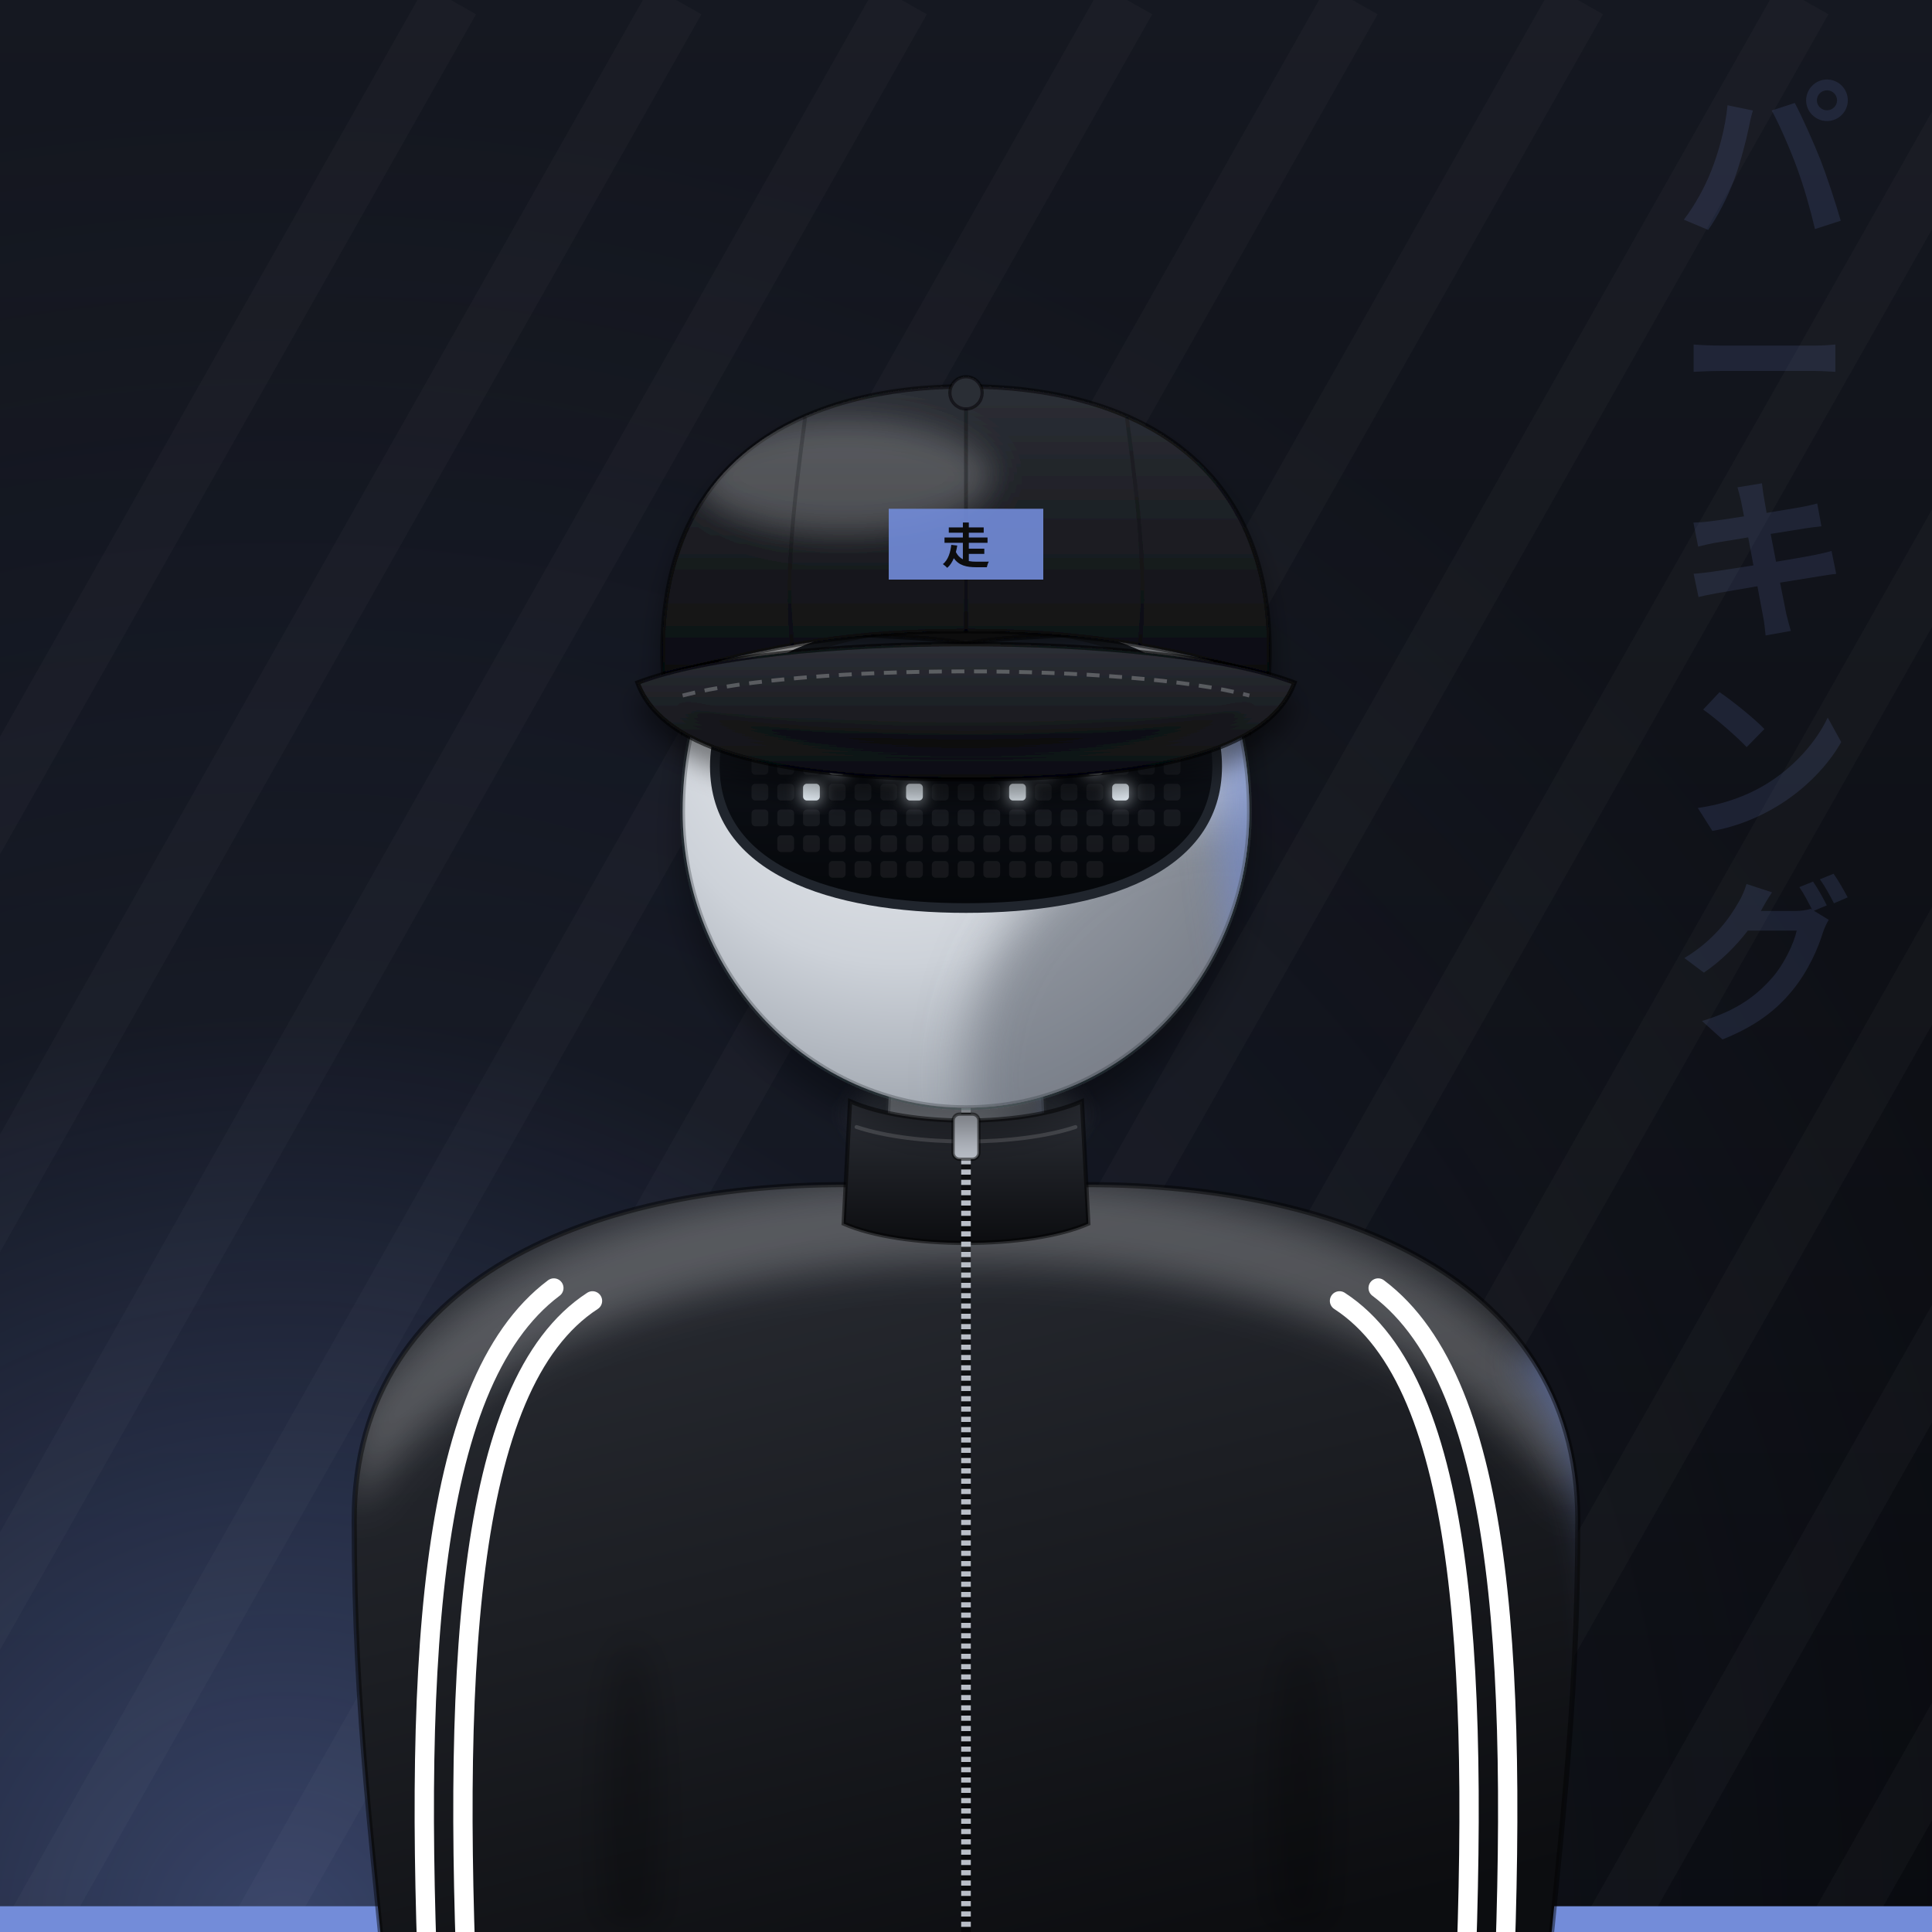
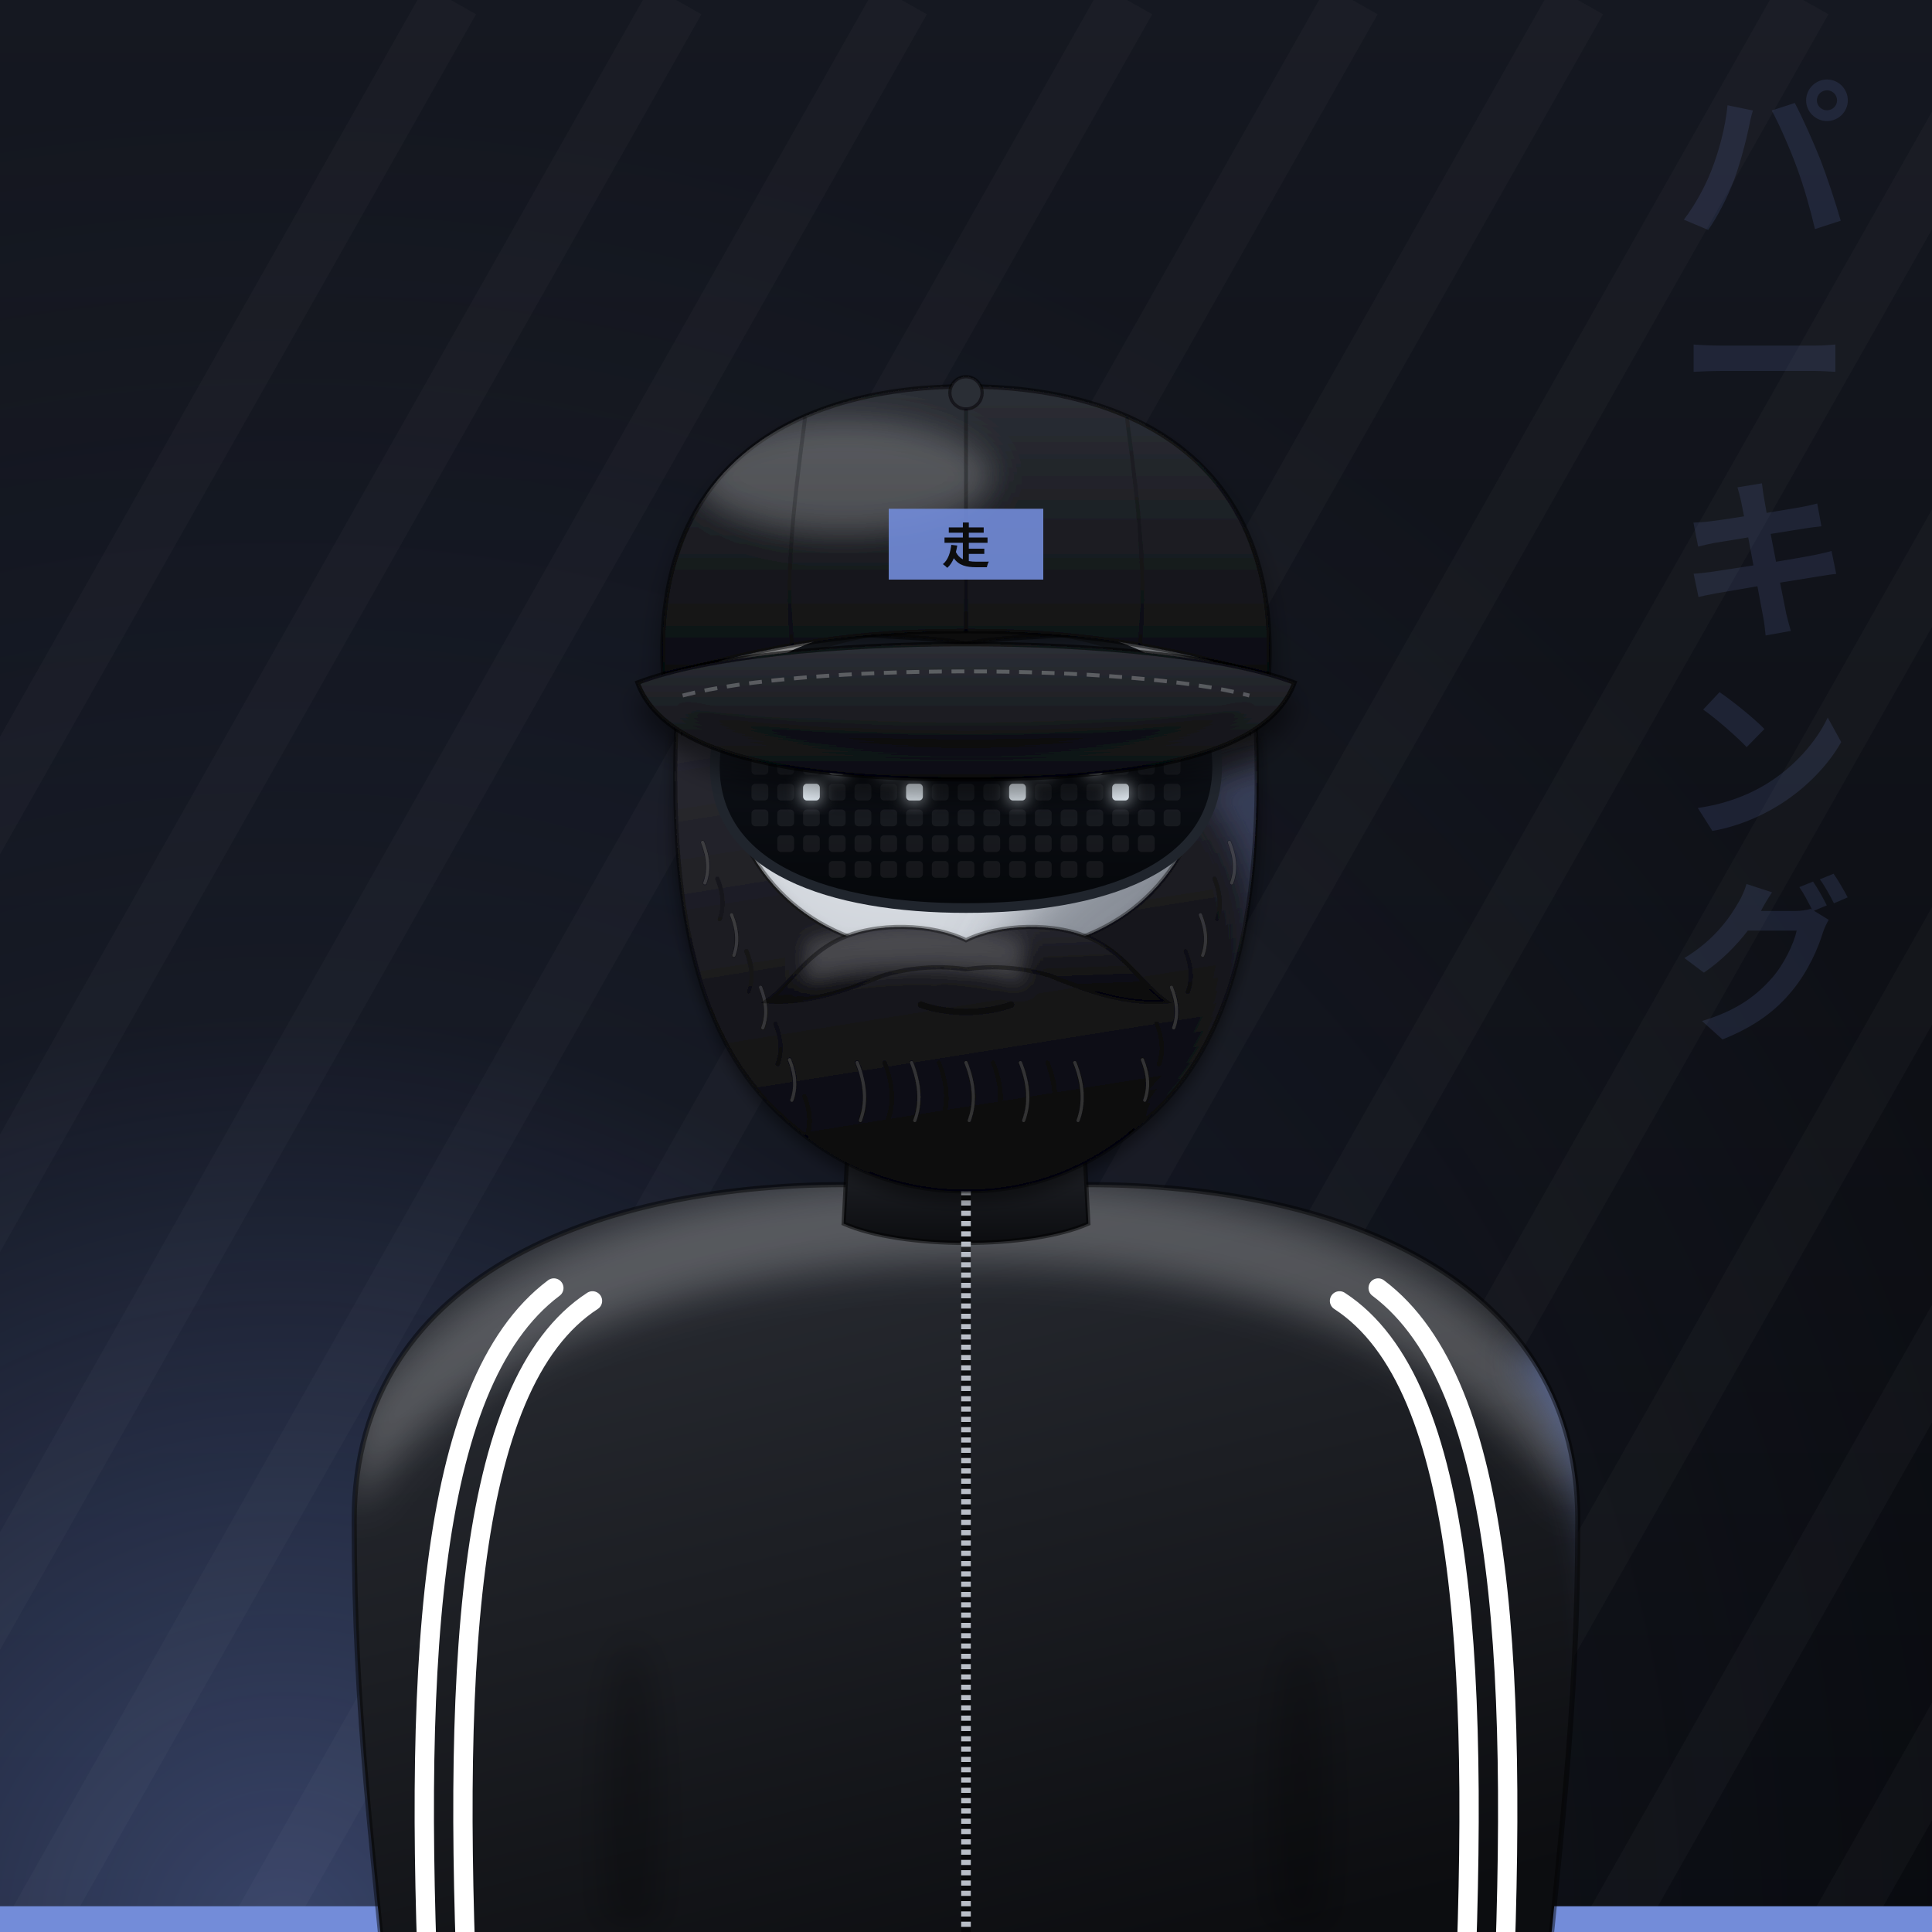
<svg xmlns="http://www.w3.org/2000/svg" viewBox="0 0 600 600" width="600" height="600">
  <defs>
    <linearGradient id="lg00001" x1="0" y1="0" x2="0" y2="1">
      <stop offset="0" stop-color="#151821" stop-opacity="1" />
      <stop offset="1" stop-color="#07080b" stop-opacity="1" />
    </linearGradient>
    <radialGradient id="rg00002" cx="0.15" cy="1" r="0.95">
      <stop offset="0" stop-color="#738cd9" stop-opacity="0.45" />
      <stop offset="0.5" stop-color="#738cd9" stop-opacity="0.08" />
      <stop offset="1" stop-color="#738cd9" stop-opacity="0" />
    </radialGradient>
    <linearGradient id="lg00003" x1="0" y1="0" x2="0.3" y2="1">
      <stop offset="0" stop-color="#2b2b33" stop-opacity="1" />
      <stop offset="1" stop-color="#0a0a0d" stop-opacity="1" />
    </linearGradient>
    <filter id="b5" x="-50%" y="-50%" width="200%" height="200%">
      <feGaussianBlur stdDeviation="3.0" />
    </filter>
    <filter id="b8" x="-50%" y="-50%" width="200%" height="200%">
      <feGaussianBlur stdDeviation="4.8" />
    </filter>
    <clipPath id="cp00006">
      <path d="M212,196 C206,130 248,110 300,110 C352,110 394,130 388,196 C380,178 372,166 360,160 C340,170 320,166 300,170 C280,166 260,170 240,160 C228,166 220,178 212,196 Z" />
    </clipPath>
    <filter id="ds00008" x="-30%" y="-30%" width="160%" height="160%">
      <feDropShadow dx="0" dy="4" stdDeviation="3.0" flood-opacity="0.4" />
    </filter>
    <clipPath id="cp00009">
      <path d="M278,296 L322,296 L326,384 L274,384 Z" />
    </clipPath>
    <radialGradient id="rg00010" cx="0.38" cy="0.3" r="0.85">
      <stop offset="0" stop-color="#f6f7f9" stop-opacity="1" />
      <stop offset="0.55" stop-color="#cdd2d9" stop-opacity="1" />
      <stop offset="1" stop-color="#8a919b" stop-opacity="1" />
    </radialGradient>
    <filter id="b6" x="-50%" y="-50%" width="200%" height="200%">
      <feGaussianBlur stdDeviation="3.6" />
    </filter>
    <filter id="b4" x="-50%" y="-50%" width="200%" height="200%">
      <feGaussianBlur stdDeviation="2.4" />
    </filter>
    <filter id="b2" x="-50%" y="-50%" width="200%" height="200%">
      <feGaussianBlur stdDeviation="1.2" />
    </filter>
    <clipPath id="cp00016">
      <path d="M118,480 C118,402 205,372 300,372 C395,372 482,402 482,480 C482,542 476,582 470,640 L130,640 C124,582 118,542 118,480 Z" />
    </clipPath>
    <radialGradient id="rg00017" cx="0.38" cy="0.3" r="0.85">
      <stop offset="0" stop-color="#f6f7f9" stop-opacity="1" />
      <stop offset="0.55" stop-color="#cdd2d9" stop-opacity="1" />
      <stop offset="1" stop-color="#8a919b" stop-opacity="1" />
    </radialGradient>
    <filter id="b26.0" x="-50%" y="-50%" width="200%" height="200%">
      <feGaussianBlur stdDeviation="15.6" />
    </filter>
    <filter id="b20.22222222222222" x="-50%" y="-50%" width="200%" height="200%">
      <feGaussianBlur stdDeviation="12.133" />
    </filter>
    <filter id="b18.2" x="-50%" y="-50%" width="200%" height="200%">
      <feGaussianBlur stdDeviation="10.92" />
    </filter>
    <clipPath id="cp00022">
      <path d="M110,472 C110,394 190,366 270,368 Q300,392 330,368 C410,366 490,394 490,472 C490,534 484,574 478,640 L122,640 C116,574 110,534 110,472 Z" />
    </clipPath>
    <linearGradient id="lg00023" x1="0" y1="0" x2="0.35" y2="1">
      <stop offset="0" stop-color="#2c2f36" stop-opacity="1" />
      <stop offset="1" stop-color="#0c0d10" stop-opacity="1" />
    </linearGradient>
    <filter id="b10" x="-50%" y="-50%" width="200%" height="200%">
      <feGaussianBlur stdDeviation="6.0" />
    </filter>
    <filter id="b9" x="-50%" y="-50%" width="200%" height="200%">
      <feGaussianBlur stdDeviation="5.4" />
    </filter>
    <linearGradient id="lg00028" x1="0" y1="0" x2="0" y2="1">
      <stop offset="0" stop-color="#2c2f36" stop-opacity="1" />
      <stop offset="1" stop-color="#0c0d10" stop-opacity="1" />
    </linearGradient>
    <clipPath id="cp00029">
      <path d="M300,122 C348.6,122 388,166.8 388,222 C388,272.8 348.6,314 300,314 C251.4,314 212,272.8 212,222 C212,166.8 251.4,122 300,122 Z" />
    </clipPath>
    <radialGradient id="rg00030" cx="0.38" cy="0.3" r="0.85">
      <stop offset="0" stop-color="#f6f7f9" stop-opacity="1" />
      <stop offset="0.55" stop-color="#cdd2d9" stop-opacity="1" />
      <stop offset="1" stop-color="#8a919b" stop-opacity="1" />
    </radialGradient>
    <filter id="b12.571428571428571" x="-50%" y="-50%" width="200%" height="200%">
      <feGaussianBlur stdDeviation="7.543" />
    </filter>
    <filter id="b9.777777777777779" x="-50%" y="-50%" width="200%" height="200%">
      <feGaussianBlur stdDeviation="5.867" />
    </filter>
    <filter id="b8.8" x="-50%" y="-50%" width="200%" height="200%">
      <feGaussianBlur stdDeviation="5.28" />
    </filter>
    <filter id="ds00036" x="-30%" y="-30%" width="160%" height="160%">
      <feDropShadow dx="0" dy="8" stdDeviation="5.0" flood-opacity="0.35" />
    </filter>
-     <linearGradient id="lg00037" x1="0" y1="0" x2="0" y2="1">
+     <linearGradient id="lg00037" x1="0" y1="0" x2="0.2" y2="1">
+       <stop offset="0" stop-color="#2b2b33" stop-opacity="1" />
+       <stop offset="1" stop-color="#0a0a0d" stop-opacity="1" />
+     </linearGradient>
+     <clipPath id="cp00040">
+       <path d="M210,196 L224,196 C224,236 246,258 274,264 C284,266 292,266 300,266 C308,266 316,266 326,264 C354,258 376,236 376,196 L390,196 C392,250 384,290 360,314 C342,332 322,340 300,340 C278,340 258,332 240,314 C216,290 208,250 210,196 Z" />
+     </clipPath>
+     <linearGradient id="lg00041" x1="0" y1="0" x2="0.2" y2="1">
+       <stop offset="0" stop-color="#2b2b33" stop-opacity="1" />
+       <stop offset="1" stop-color="#0a0a0d" stop-opacity="1" />
+     </linearGradient>
+     <clipPath id="cp00044">
+       <path d="M300,262 C290,257 272,256 260,262 C250,267 245,276 238,281 C252,282 264,277 274,273 C284,270 293,270 300,271 C307,270 316,270 326,273 C336,277 348,282 362,281 C355,276 350,267 340,262 C328,256 310,257 300,262 Z" />
+     </clipPath>
+     <filter id="ds00046" x="-30%" y="-30%" width="160%" height="160%">
+       <feDropShadow dx="0" dy="3" stdDeviation="2.0" flood-opacity="0.4" />
+     </filter>
+     <linearGradient id="lg00047" x1="0" y1="0" x2="0" y2="1">
      <stop offset="0" stop-color="#30394a" stop-opacity="1" />
      <stop offset="0.55" stop-color="#0b0e14" stop-opacity="1" />
      <stop offset="1" stop-color="#05070a" stop-opacity="1" />
    </linearGradient>
-     <filter id="fxglowled00038f" x="-20%" y="-20%" width="140%" height="140%">
+     <filter id="fxglowled00048f" x="-20%" y="-20%" width="140%" height="140%">
      <feGaussianBlur stdDeviation="2.5" result="b" />
      <feMerge>
        <feMergeNode in="b" />
        <feMergeNode in="SourceGraphic" />
      </feMerge>
    </filter>
-     <clipPath id="cp00039">
+     <clipPath id="cp00049">
      <path d="M222,208 C222,176 258,164 300,164 C342,164 378,176 378,208 C378,240 342,252 300,252 C258,252 222,240 222,208 Z" />
    </clipPath>
-     <linearGradient id="lg00040" x1="0" y1="0" x2="0" y2="1">
+     <linearGradient id="lg00050" x1="0" y1="0" x2="0" y2="1">
      <stop offset="0" stop-color="#2c2f36" stop-opacity="1" />
      <stop offset="1" stop-color="#0c0d10" stop-opacity="1" />
    </linearGradient>
-     <clipPath id="cp00041">
+     <clipPath id="cp00051">
      <path d="M206,180 C202,112 250,90 300,90 C350,90 398,112 394,180 C360,170 334,166 300,166 C266,166 240,170 206,180 Z" />
    </clipPath>
-     <linearGradient id="lg00043" x1="0" y1="0" x2="0" y2="1">
+     <linearGradient id="lg00053" x1="0" y1="0" x2="0" y2="1">
      <stop offset="0" stop-color="#2c2f36" stop-opacity="1" />
      <stop offset="1" stop-color="#0c0d10" stop-opacity="1" />
    </linearGradient>
    <filter id="b3" x="-50%" y="-50%" width="200%" height="200%">
      <feGaussianBlur stdDeviation="1.8" />
    </filter>
-     <filter id="ds00046" x="-30%" y="-30%" width="160%" height="160%">
+     <filter id="ds00056" x="-30%" y="-30%" width="160%" height="160%">
      <feDropShadow dx="0" dy="6" stdDeviation="4.0" flood-opacity="0.45" />
    </filter>
  </defs>
  <g id="Hintergrund">
    <rect width="600" height="600" fill="url(#lg00001)" />
    <rect width="600" height="600" fill="url(#rg00002)" />
    <path d="M-200,600 L140,0" stroke="#ffffff" stroke-opacity=".025" stroke-width="18" />
    <path d="M-130,600 L210,0" stroke="#ffffff" stroke-opacity=".025" stroke-width="18" />
    <path d="M-60,600 L280,0" stroke="#ffffff" stroke-opacity=".025" stroke-width="18" />
    <path d="M10,600 L350,0" stroke="#ffffff" stroke-opacity=".025" stroke-width="18" />
    <path d="M80,600 L420,0" stroke="#ffffff" stroke-opacity=".025" stroke-width="18" />
    <path d="M150,600 L490,0" stroke="#ffffff" stroke-opacity=".025" stroke-width="18" />
    <path d="M220,600 L560,0" stroke="#ffffff" stroke-opacity=".025" stroke-width="18" />
    <path d="M290,600 L630,0" stroke="#ffffff" stroke-opacity=".025" stroke-width="18" />
    <path d="M360,600 L700,0" stroke="#ffffff" stroke-opacity=".025" stroke-width="18" />
    <path d="M430,600 L770,0" stroke="#ffffff" stroke-opacity=".025" stroke-width="18" />
    <path d="M500,600 L840,0" stroke="#ffffff" stroke-opacity=".025" stroke-width="18" />
    <path d="M570,600 L910,0" stroke="#ffffff" stroke-opacity=".025" stroke-width="18" />
    <path d="M640,600 L980,0" stroke="#ffffff" stroke-opacity=".025" stroke-width="18" />
    <path d="M710,600 L1050,0" stroke="#ffffff" stroke-opacity=".025" stroke-width="18" />
    <text x="548" y="70" text-anchor="middle" font-size="54" font-weight="700" font-family="Yu Gothic, Meiryo, Noto Sans JP, sans-serif" fill="#738cd9" fill-opacity=".14">パ</text>
    <text x="548" y="132" text-anchor="middle" font-size="54" font-weight="700" font-family="Yu Gothic, Meiryo, Noto Sans JP, sans-serif" fill="#738cd9" fill-opacity=".14">ー</text>
    <text x="548" y="194" text-anchor="middle" font-size="54" font-weight="700" font-family="Yu Gothic, Meiryo, Noto Sans JP, sans-serif" fill="#738cd9" fill-opacity=".14">キ</text>
    <text x="548" y="256" text-anchor="middle" font-size="54" font-weight="700" font-family="Yu Gothic, Meiryo, Noto Sans JP, sans-serif" fill="#738cd9" fill-opacity=".14">ン</text>
    <text x="548" y="318" text-anchor="middle" font-size="54" font-weight="700" font-family="Yu Gothic, Meiryo, Noto Sans JP, sans-serif" fill="#738cd9" fill-opacity=".14">グ</text>
    <rect y="592" width="600" height="8" fill="#738cd9" />
  </g>
  <g id="Koerper">
    <path d="M278,296 L322,296 L326,384 L274,384 Z" fill="url(#rg00010)" />
    <g clip-path="url(#cp00009)">
      <path id="fxblur00011" d="M323.4,342.6 C336.3,342.6 346.8,359.2 346.8,379.6 C346.8,400 336.3,416.6 323.4,416.6 C310.5,416.6 300,400 300,379.6 C300,359.2 310.5,342.6 323.4,342.6 Z" fill="#5b626d" opacity="0.55" filter="url(#b6)" />
      <path id="fxblur00012" d="M291.7,307.4 C297.4,307.4 302.1,312.6 302.1,318.9 C302.1,325.2 297.4,330.3 291.7,330.3 C285.9,330.3 281.3,325.2 281.3,318.9 C281.3,312.6 285.9,307.4 291.7,307.4 Z" fill="#ffffff" opacity="0.9" filter="url(#b4)" />
      <path id="fxblur00013" d="M289.6,310.1 C291.3,310.1 292.7,311.7 292.7,313.6 C292.7,315.5 291.3,317.1 289.6,317.1 C287.9,317.1 286.5,315.5 286.5,313.6 C286.5,311.7 287.9,310.1 289.6,310.1 Z" fill="#ffffff" opacity="1" filter="url(#b2)" />
      <path id="fxblur00014" d="M330.2,291.6 C334.2,291.6 337.4,311.3 337.4,335.6 C337.4,359.9 334.2,379.6 330.2,379.6 C326.1,379.6 322.9,359.9 322.9,335.6 C322.9,311.3 326.1,291.6 330.2,291.6 Z" fill="#738cd9" opacity="0.55" filter="url(#b4)" />
    </g>
    <path d="M278,296 L322,296 L326,384 L274,384 Z" fill="none" stroke="#3a3f47" stroke-opacity=".35" stroke-width="1.5" />
    <path id="fxblur00015" d="M300,332 C319.9,332 336,338.3 336,346 C336,353.7 319.9,360 300,360 C280.1,360 264,353.7 264,346 C264,338.3 280.1,332 300,332 Z" fill="#3a3f47" opacity="0.6" filter="url(#b6)" />
    <path d="M118,480 C118,402 205,372 300,372 C395,372 482,402 482,480 C482,542 476,582 470,640 L130,640 C124,582 118,542 118,480 Z" fill="url(#rg00017)" />
    <g clip-path="url(#cp00016)">
      <path id="fxblur00018" d="M463.8,514 C554.3,514 627.6,564.4 627.6,626.6 C627.6,688.8 554.3,739.2 463.8,739.2 C373.3,739.2 300,688.8 300,626.6 C300,564.4 373.3,514 463.8,514 Z" fill="#5b626d" opacity="0.55" filter="url(#b26.0)" />
      <path id="fxblur00019" d="M241.8,406.8 C282,406.8 314.6,422.4 314.6,441.7 C314.6,460.9 282,476.5 241.8,476.5 C201.6,476.5 169,460.9 169,441.7 C169,422.4 201.6,406.8 241.8,406.8 Z" fill="#ffffff" opacity="0.9" filter="url(#b20.22222222222222)" />
      <path id="fxblur00020" d="M227.2,414.9 C239.3,414.9 249,419.7 249,425.6 C249,431.5 239.3,436.3 227.2,436.3 C215.1,436.3 205.4,431.5 205.4,425.6 C205.4,419.7 215.1,414.9 227.2,414.9 Z" fill="#ffffff" opacity="1" filter="url(#b2)" />
      <path id="fxblur00021" d="M511.1,358.6 C539.3,358.6 562.1,418.6 562.1,492.6 C562.1,566.6 539.3,626.6 511.1,626.6 C483,626.6 460.2,566.6 460.2,492.6 C460.2,418.6 483,358.6 511.1,358.6 Z" fill="#738cd9" opacity="0.55" filter="url(#b18.2)" />
    </g>
    <path d="M118,480 C118,402 205,372 300,372 C395,372 482,402 482,480 C482,542 476,582 470,640 L130,640 C124,582 118,542 118,480 Z" fill="none" stroke="#3a3f47" stroke-opacity=".35" stroke-width="1.5" />
  </g>
  <g id="Oberteil">
    <path d="M110,472 C110,394 190,366 270,368 Q300,392 330,368 C410,366 490,394 490,472 C490,534 484,574 478,640 L122,640 C116,574 110,534 110,472 Z" fill="url(#lg00023)" />
    <g clip-path="url(#cp00022)">
      <path id="fxblur00024" d="M110,470 C150,410 230,392 300,392 C370,392 450,410 490,470 L490,440 C450,380 370,366 300,366 C230,366 150,380 110,440 Z" fill="#ffffff" opacity="0.225" filter="url(#b10)" />
      <path id="fxblur00025" d="M196,510 C201,510 205,536.9 205,570 C205,603.1 201,630 196,630 C191,630 187,603.1 187,570 C187,536.9 191,510 196,510 Z" fill="#000000" opacity="0.22" filter="url(#b9)" />
      <path id="fxblur00026" d="M404,510 C409,510 413,536.9 413,570 C413,603.1 409,630 404,630 C399,630 395,603.1 395,570 C395,536.9 399,510 404,510 Z" fill="#000000" opacity="0.22" filter="url(#b9)" />
      <path id="fxblur00027" d="M470,420 C510,470 505,560 490,640 L520,640 L520,420 Z" fill="#738cd9" opacity="0.6" filter="url(#b10)" />
    </g>
    <path d="M110,472 C110,394 190,366 270,368 Q300,392 330,368 C410,366 490,394 490,472 C490,534 484,574 478,640 L122,640 C116,574 110,534 110,472 Z" fill="none" stroke="#000" stroke-opacity=".45" stroke-width="1.6" />
    <path d="M262,380 L264,342 C282,350 318,350 336,342 L338,380 C320,388 280,388 262,380 Z" fill="url(#lg00028)" stroke="#000" stroke-opacity=".5" stroke-width="1.3" />
    <path d="M266,350 C284,356 316,356 334,350" fill="none" stroke="#ffffff" stroke-opacity="0.15" stroke-width="1.2" stroke-linecap="round" stroke-linejoin="round" />
    <path d="M184,404 C144,430 140,520 146,640" stroke="#ffffff" stroke-width="6" fill="none" stroke-linecap="round" />
    <path d="M172,400 C132,430 128,520 134,640" stroke="#ffffff" stroke-width="6" fill="none" stroke-linecap="round" />
    <path d="M416,404 C456,430 460,520 454,640" stroke="#ffffff" stroke-width="6" fill="none" stroke-linecap="round" />
    <path d="M428,400 C468,430 472,520 466,640" stroke="#ffffff" stroke-width="6" fill="none" stroke-linecap="round" />
    <path d="M300,344 L300,640" fill="none" stroke="#000" stroke-opacity="0.55" stroke-width="3" stroke-linecap="round" stroke-linejoin="round" />
    <path d="M300,344 L300,640" stroke="#b9bec7" stroke-width="3" stroke-dasharray="1.6 1.6" fill="none" />
    <rect x="296" y="346" width="8" height="14" rx="2" fill="#b9bec7" stroke="#000" stroke-opacity=".5" />
  </g>
  <g id="Kopf" transform="translate(0,30)">
    <g id="fxds00035" filter="url(#ds00036)">
      <path d="M300,122 C348.6,122 388,166.8 388,222 C388,272.8 348.6,314 300,314 C251.4,314 212,272.8 212,222 C212,166.8 251.4,122 300,122 Z" fill="url(#rg00030)" />
      <g clip-path="url(#cp00029)">
        <path id="fxblur00031" d="M379.2,223.8 C422.9,223.8 458.4,259.9 458.4,304.4 C458.4,348.9 422.9,385 379.2,385 C335.5,385 300,348.9 300,304.4 C300,259.9 335.5,223.8 379.2,223.8 Z" fill="#5b626d" opacity="0.55" filter="url(#b12.571428571428571)" />
        <path id="fxblur00032" d="M271.8,147 C291.3,147 307,158.1 307,171.9 C307,185.7 291.3,196.9 271.8,196.9 C252.4,196.9 236.6,185.7 236.6,171.9 C236.6,158.1 252.4,147 271.8,147 Z" fill="#ffffff" opacity="0.9" filter="url(#b9.777777777777779)" />
        <path id="fxblur00033" d="M264.8,152.7 C270.6,152.7 275.4,156.2 275.4,160.4 C275.4,164.6 270.6,168.1 264.8,168.1 C259,168.1 254.2,164.6 254.2,160.4 C254.2,156.2 259,152.7 264.8,152.7 Z" fill="#ffffff" opacity="1" filter="url(#b2)" />
        <path id="fxblur00034" d="M402.1,112.4 C415.7,112.4 426.7,155.4 426.7,208.4 C426.7,261.4 415.7,304.4 402.1,304.4 C388.5,304.4 377.4,261.4 377.4,208.4 C377.4,155.4 388.5,112.4 402.1,112.4 Z" fill="#738cd9" opacity="0.55" filter="url(#b8.8)" />
      </g>
      <path d="M300,122 C348.6,122 388,166.8 388,222 C388,272.8 348.6,314 300,314 C251.4,314 212,272.8 212,222 C212,166.8 251.4,122 300,122 Z" fill="none" stroke="#3a3f47" stroke-opacity=".35" stroke-width="1.5" />
    </g>
  </g>
+   <g id="Bart" transform="translate(0,30)">
+     <g id="fxds00045" filter="url(#ds00046)">
+       <path d="M210,196 L224,196 C224,236 246,258 274,264 C284,266 292,266 300,266 C308,266 316,266 326,264 C354,258 376,236 376,196 L390,196 C392,250 384,290 360,314 C342,332 322,340 300,340 C278,340 258,332 240,314 C216,290 208,250 210,196 Z" fill="url(#lg00037)" />
+       <g clip-path="url(#cp00040)">
+         <path id="fxblur00038" d="M250,262 C270,256 300,256 318,262 L318,276 C300,270 270,270 250,276 Z" fill="#ffffff" opacity="0.18" filter="url(#b5)" />
+         <path id="fxblur00039" d="M372,214 C398,246 394,290 360,320 L420,330 L420,200 Z" fill="#738cd9" opacity="0.28" filter="url(#b8)" />
+         <path d="M218.2,231.6 q2.8,7 0.7,12.6" fill="none" stroke="#000" stroke-opacity="0.28" stroke-width="1.3" stroke-linecap="round" stroke-linejoin="round" />
+         <path d="M222.8,242.9 q2.8,7 0.7,12.6" fill="none" stroke="#000" stroke-opacity="0.28" stroke-width="1.3" stroke-linecap="round" stroke-linejoin="round" />
+         <path d="M227.2,254.1 q2.8,7 0.7,12.6" fill="none" stroke="#000" stroke-opacity="0.28" stroke-width="1.3" stroke-linecap="round" stroke-linejoin="round" />
+         <path d="M231.8,265.4 q2.8,7 0.7,12.6" fill="none" stroke="#000" stroke-opacity="0.28" stroke-width="1.3" stroke-linecap="round" stroke-linejoin="round" />
+         <path d="M236.2,276.6 q2.8,7 0.7,12.6" fill="none" stroke="#000" stroke-opacity="0.28" stroke-width="1.3" stroke-linecap="round" stroke-linejoin="round" />
+         <path d="M240.8,287.9 q2.8,7 0.7,12.6" fill="none" stroke="#000" stroke-opacity="0.28" stroke-width="1.3" stroke-linecap="round" stroke-linejoin="round" />
+         <path d="M245.2,299.1 q2.8,7 0.7,12.6" fill="none" stroke="#000" stroke-opacity="0.28" stroke-width="1.3" stroke-linecap="round" stroke-linejoin="round" />
+         <path d="M249.8,310.4 q2.8,7 0.7,12.6" fill="none" stroke="#000" stroke-opacity="0.28" stroke-width="1.3" stroke-linecap="round" stroke-linejoin="round" />
+         <path d="M381.8,231.6 q2.8,7 0.7,12.6" fill="none" stroke="#000" stroke-opacity="0.28" stroke-width="1.3" stroke-linecap="round" stroke-linejoin="round" />
+         <path d="M377.2,242.9 q2.8,7 0.7,12.6" fill="none" stroke="#000" stroke-opacity="0.28" stroke-width="1.3" stroke-linecap="round" stroke-linejoin="round" />
+         <path d="M372.8,254.1 q2.8,7 0.7,12.6" fill="none" stroke="#000" stroke-opacity="0.28" stroke-width="1.3" stroke-linecap="round" stroke-linejoin="round" />
+         <path d="M368.2,265.4 q2.8,7 0.7,12.6" fill="none" stroke="#000" stroke-opacity="0.28" stroke-width="1.3" stroke-linecap="round" stroke-linejoin="round" />
+         <path d="M363.8,276.6 q2.8,7 0.7,12.6" fill="none" stroke="#000" stroke-opacity="0.28" stroke-width="1.3" stroke-linecap="round" stroke-linejoin="round" />
+         <path d="M359.2,287.9 q2.8,7 0.7,12.6" fill="none" stroke="#000" stroke-opacity="0.28" stroke-width="1.3" stroke-linecap="round" stroke-linejoin="round" />
+         <path d="M354.8,299.1 q2.8,7 0.7,12.6" fill="none" stroke="#000" stroke-opacity="0.28" stroke-width="1.3" stroke-linecap="round" stroke-linejoin="round" />
+         <path d="M350.2,310.4 q2.8,7 0.7,12.6" fill="none" stroke="#000" stroke-opacity="0.28" stroke-width="1.3" stroke-linecap="round" stroke-linejoin="round" />
+         <path d="M266.2,300 q4,10 1,18" fill="none" stroke="#000" stroke-opacity="0.28" stroke-width="1.3" stroke-linecap="round" stroke-linejoin="round" />
+         <path d="M274.7,300 q4,10 1,18" fill="none" stroke="#000" stroke-opacity="0.28" stroke-width="1.3" stroke-linecap="round" stroke-linejoin="round" />
+         <path d="M283.1,300 q4,10 1,18" fill="none" stroke="#000" stroke-opacity="0.28" stroke-width="1.3" stroke-linecap="round" stroke-linejoin="round" />
+         <path d="M291.6,300 q4,10 1,18" fill="none" stroke="#000" stroke-opacity="0.28" stroke-width="1.3" stroke-linecap="round" stroke-linejoin="round" />
+         <path d="M300,300 q4,10 1,18" fill="none" stroke="#000" stroke-opacity="0.28" stroke-width="1.3" stroke-linecap="round" stroke-linejoin="round" />
+         <path d="M308.4,300 q4,10 1,18" fill="none" stroke="#000" stroke-opacity="0.28" stroke-width="1.3" stroke-linecap="round" stroke-linejoin="round" />
+         <path d="M316.9,300 q4,10 1,18" fill="none" stroke="#000" stroke-opacity="0.28" stroke-width="1.3" stroke-linecap="round" stroke-linejoin="round" />
+         <path d="M325.3,300 q4,10 1,18" fill="none" stroke="#000" stroke-opacity="0.28" stroke-width="1.3" stroke-linecap="round" stroke-linejoin="round" />
+         <path d="M333.8,300 q4,10 1,18" fill="none" stroke="#000" stroke-opacity="0.28" stroke-width="1.3" stroke-linecap="round" stroke-linejoin="round" />
+         <path d="M261.8,263 q1.6,4 0.4,7.2" fill="none" stroke="#000" stroke-opacity="0.28" stroke-width="1.3" stroke-linecap="round" stroke-linejoin="round" />
+         <path d="M269.4,263 q1.6,4 0.4,7.2" fill="none" stroke="#000" stroke-opacity="0.28" stroke-width="1.3" stroke-linecap="round" stroke-linejoin="round" />
+         <path d="M277,263 q1.6,4 0.4,7.2" fill="none" stroke="#000" stroke-opacity="0.28" stroke-width="1.3" stroke-linecap="round" stroke-linejoin="round" />
+         <path d="M284.6,263 q1.6,4 0.4,7.2" fill="none" stroke="#000" stroke-opacity="0.28" stroke-width="1.3" stroke-linecap="round" stroke-linejoin="round" />
+         <path d="M292.2,263 q1.6,4 0.4,7.2" fill="none" stroke="#000" stroke-opacity="0.28" stroke-width="1.3" stroke-linecap="round" stroke-linejoin="round" />
+         <path d="M307.8,263 q1.6,4 0.4,7.2" fill="none" stroke="#000" stroke-opacity="0.28" stroke-width="1.3" stroke-linecap="round" stroke-linejoin="round" />
+         <path d="M315.4,263 q1.6,4 0.4,7.2" fill="none" stroke="#000" stroke-opacity="0.28" stroke-width="1.3" stroke-linecap="round" stroke-linejoin="round" />
+         <path d="M323,263 q1.6,4 0.4,7.2" fill="none" stroke="#000" stroke-opacity="0.28" stroke-width="1.3" stroke-linecap="round" stroke-linejoin="round" />
+         <path d="M330.6,263 q1.6,4 0.4,7.2" fill="none" stroke="#000" stroke-opacity="0.28" stroke-width="1.3" stroke-linecap="round" stroke-linejoin="round" />
+         <path d="M338.2,263 q1.6,4 0.4,7.2" fill="none" stroke="#000" stroke-opacity="0.28" stroke-width="1.3" stroke-linecap="round" stroke-linejoin="round" />
+         <path d="M218.2,231.6 q2.8,7 0.7,12.6" fill="none" stroke="#ffffff" stroke-opacity="0.16" stroke-width="1" stroke-linecap="round" stroke-linejoin="round" />
+         <path d="M227.2,254.1 q2.8,7 0.7,12.6" fill="none" stroke="#ffffff" stroke-opacity="0.16" stroke-width="1" stroke-linecap="round" stroke-linejoin="round" />
+         <path d="M236.2,276.6 q2.8,7 0.7,12.6" fill="none" stroke="#ffffff" stroke-opacity="0.16" stroke-width="1" stroke-linecap="round" stroke-linejoin="round" />
+         <path d="M245.2,299.1 q2.8,7 0.7,12.6" fill="none" stroke="#ffffff" stroke-opacity="0.16" stroke-width="1" stroke-linecap="round" stroke-linejoin="round" />
+         <path d="M381.8,231.6 q2.8,7 0.7,12.6" fill="none" stroke="#ffffff" stroke-opacity="0.16" stroke-width="1" stroke-linecap="round" stroke-linejoin="round" />
+         <path d="M372.8,254.1 q2.8,7 0.7,12.6" fill="none" stroke="#ffffff" stroke-opacity="0.16" stroke-width="1" stroke-linecap="round" stroke-linejoin="round" />
+         <path d="M363.8,276.6 q2.8,7 0.7,12.6" fill="none" stroke="#ffffff" stroke-opacity="0.16" stroke-width="1" stroke-linecap="round" stroke-linejoin="round" />
+         <path d="M354.8,299.1 q2.8,7 0.7,12.6" fill="none" stroke="#ffffff" stroke-opacity="0.16" stroke-width="1" stroke-linecap="round" stroke-linejoin="round" />
+         <path d="M266.2,300 q4,10 1,18" fill="none" stroke="#ffffff" stroke-opacity="0.16" stroke-width="1" stroke-linecap="round" stroke-linejoin="round" />
+         <path d="M283.1,300 q4,10 1,18" fill="none" stroke="#ffffff" stroke-opacity="0.16" stroke-width="1" stroke-linecap="round" stroke-linejoin="round" />
+         <path d="M300,300 q4,10 1,18" fill="none" stroke="#ffffff" stroke-opacity="0.16" stroke-width="1" stroke-linecap="round" stroke-linejoin="round" />
+         <path d="M316.9,300 q4,10 1,18" fill="none" stroke="#ffffff" stroke-opacity="0.16" stroke-width="1" stroke-linecap="round" stroke-linejoin="round" />
+         <path d="M333.8,300 q4,10 1,18" fill="none" stroke="#ffffff" stroke-opacity="0.16" stroke-width="1" stroke-linecap="round" stroke-linejoin="round" />
+         <path d="M269.4,263 q1.6,4 0.4,7.2" fill="none" stroke="#ffffff" stroke-opacity="0.16" stroke-width="1" stroke-linecap="round" stroke-linejoin="round" />
+         <path d="M284.6,263 q1.6,4 0.4,7.2" fill="none" stroke="#ffffff" stroke-opacity="0.16" stroke-width="1" stroke-linecap="round" stroke-linejoin="round" />
+         <path d="M307.8,263 q1.6,4 0.4,7.2" fill="none" stroke="#ffffff" stroke-opacity="0.16" stroke-width="1" stroke-linecap="round" stroke-linejoin="round" />
+         <path d="M323,263 q1.6,4 0.4,7.2" fill="none" stroke="#ffffff" stroke-opacity="0.16" stroke-width="1" stroke-linecap="round" stroke-linejoin="round" />
+         <path d="M338.2,263 q1.6,4 0.4,7.2" fill="none" stroke="#ffffff" stroke-opacity="0.16" stroke-width="1" stroke-linecap="round" stroke-linejoin="round" />
+       </g>
+       <path d="M210,196 L224,196 C224,236 246,258 274,264 C284,266 292,266 300,266 C308,266 316,266 326,264 C354,258 376,236 376,196 L390,196 C392,250 384,290 360,314 C342,332 322,340 300,340 C278,340 258,332 240,314 C216,290 208,250 210,196 Z" fill="none" stroke="#000" stroke-opacity=".38" stroke-width="1.3" />
+       <path d="M286,282 C294,285 306,285 314,282" fill="none" stroke="#000" stroke-opacity="0.35" stroke-width="2" stroke-linecap="round" stroke-linejoin="round" />
+       <path d="M300,262 C290,257 272,256 260,262 C250,267 245,276 238,281 C252,282 264,277 274,273 C284,270 293,270 300,271 C307,270 316,270 326,273 C336,277 348,282 362,281 C355,276 350,267 340,262 C328,256 310,257 300,262 Z" fill="url(#lg00041)" />
+       <g clip-path="url(#cp00044)">
+         <path id="fxblur00042" d="M250,262 C270,256 300,256 318,262 L318,276 C300,270 270,270 250,276 Z" fill="#ffffff" opacity="0.18" filter="url(#b5)" />
+         <path id="fxblur00043" d="M372,214 C398,246 394,290 360,320 L420,330 L420,200 Z" fill="#738cd9" opacity="0.28" filter="url(#b8)" />
+       </g>
+       <path d="M300,262 C290,257 272,256 260,262 C250,267 245,276 238,281 C252,282 264,277 274,273 C284,270 293,270 300,271 C307,270 316,270 326,273 C336,277 348,282 362,281 C355,276 350,267 340,262 C328,256 310,257 300,262 Z" fill="none" stroke="#000" stroke-opacity=".38" stroke-width="1.3" />
+     </g>
+   </g>
  <g id="Visier" transform="translate(0,30)">
-     <path d="M222,208 C222,176 258,164 300,164 C342,164 378,176 378,208 C378,240 342,252 300,252 C258,252 222,240 222,208 Z" fill="url(#lg00037)" stroke="#20252d" stroke-width="3" />
+     <path d="M222,208 C222,176 258,164 300,164 C342,164 378,176 378,208 C378,240 342,252 300,252 C258,252 222,240 222,208 Z" fill="url(#lg00047)" stroke="#20252d" stroke-width="3" />
    <g fill="#ffffff" fill-opacity=".06">
      <rect x="257.4" y="173.4" width="5.2" height="5.2" rx="1.2" />
      <rect x="265.4" y="173.4" width="5.2" height="5.2" rx="1.2" />
      <rect x="273.4" y="173.4" width="5.2" height="5.2" rx="1.2" />
      <rect x="281.4" y="173.4" width="5.2" height="5.2" rx="1.2" />
      <rect x="289.4" y="173.4" width="5.2" height="5.2" rx="1.2" />
      <rect x="297.4" y="173.4" width="5.2" height="5.2" rx="1.2" />
      <rect x="305.4" y="173.4" width="5.2" height="5.2" rx="1.2" />
      <rect x="313.4" y="173.4" width="5.2" height="5.2" rx="1.2" />
      <rect x="321.4" y="173.4" width="5.2" height="5.2" rx="1.2" />
      <rect x="329.4" y="173.4" width="5.2" height="5.2" rx="1.2" />
      <rect x="337.4" y="173.4" width="5.2" height="5.2" rx="1.2" />
      <rect x="241.4" y="181.4" width="5.2" height="5.2" rx="1.2" />
      <rect x="249.4" y="181.4" width="5.2" height="5.2" rx="1.2" />
      <rect x="257.4" y="181.4" width="5.2" height="5.2" rx="1.2" />
      <rect x="265.4" y="181.4" width="5.2" height="5.2" rx="1.2" />
      <rect x="273.4" y="181.4" width="5.2" height="5.2" rx="1.2" />
      <rect x="281.4" y="181.4" width="5.2" height="5.2" rx="1.2" />
      <rect x="289.4" y="181.4" width="5.2" height="5.2" rx="1.2" />
      <rect x="297.4" y="181.4" width="5.2" height="5.2" rx="1.2" />
      <rect x="305.4" y="181.4" width="5.2" height="5.2" rx="1.2" />
      <rect x="313.4" y="181.4" width="5.2" height="5.2" rx="1.2" />
      <rect x="321.4" y="181.4" width="5.2" height="5.2" rx="1.2" />
      <rect x="329.4" y="181.4" width="5.2" height="5.2" rx="1.2" />
      <rect x="337.4" y="181.4" width="5.2" height="5.2" rx="1.2" />
      <rect x="345.4" y="181.4" width="5.2" height="5.2" rx="1.2" />
      <rect x="353.4" y="181.4" width="5.2" height="5.2" rx="1.2" />
      <rect x="233.4" y="189.4" width="5.2" height="5.2" rx="1.2" />
      <rect x="241.4" y="189.4" width="5.2" height="5.2" rx="1.2" />
      <rect x="249.4" y="189.4" width="5.2" height="5.2" rx="1.2" />
      <rect x="257.4" y="189.4" width="5.2" height="5.2" rx="1.2" />
      <rect x="265.4" y="189.4" width="5.2" height="5.2" rx="1.2" />
      <rect x="273.4" y="189.4" width="5.2" height="5.2" rx="1.2" />
      <rect x="281.4" y="189.4" width="5.2" height="5.2" rx="1.2" />
      <rect x="289.4" y="189.4" width="5.2" height="5.2" rx="1.2" />
      <rect x="297.4" y="189.4" width="5.2" height="5.2" rx="1.2" />
      <rect x="305.4" y="189.4" width="5.2" height="5.2" rx="1.2" />
      <rect x="313.4" y="189.4" width="5.2" height="5.2" rx="1.2" />
      <rect x="321.4" y="189.4" width="5.2" height="5.2" rx="1.2" />
      <rect x="329.4" y="189.4" width="5.2" height="5.2" rx="1.2" />
      <rect x="337.4" y="189.4" width="5.2" height="5.2" rx="1.2" />
      <rect x="345.4" y="189.4" width="5.2" height="5.2" rx="1.2" />
      <rect x="353.4" y="189.4" width="5.2" height="5.2" rx="1.2" />
      <rect x="361.4" y="189.4" width="5.2" height="5.2" rx="1.2" />
      <rect x="233.4" y="197.4" width="5.2" height="5.2" rx="1.2" />
      <rect x="241.4" y="197.4" width="5.2" height="5.2" rx="1.2" />
      <rect x="249.4" y="197.4" width="5.2" height="5.2" rx="1.2" />
      <rect x="257.4" y="197.4" width="5.2" height="5.2" rx="1.2" />
      <rect x="265.4" y="197.4" width="5.2" height="5.2" rx="1.2" />
      <rect x="273.4" y="197.4" width="5.2" height="5.2" rx="1.2" />
      <rect x="281.4" y="197.4" width="5.2" height="5.2" rx="1.2" />
      <rect x="289.4" y="197.4" width="5.2" height="5.2" rx="1.2" />
      <rect x="297.4" y="197.4" width="5.2" height="5.2" rx="1.2" />
      <rect x="305.4" y="197.4" width="5.2" height="5.2" rx="1.2" />
      <rect x="313.4" y="197.4" width="5.2" height="5.2" rx="1.2" />
      <rect x="321.4" y="197.4" width="5.2" height="5.2" rx="1.2" />
      <rect x="329.4" y="197.4" width="5.2" height="5.2" rx="1.2" />
      <rect x="337.4" y="197.4" width="5.2" height="5.2" rx="1.2" />
      <rect x="345.4" y="197.4" width="5.2" height="5.2" rx="1.2" />
      <rect x="353.4" y="197.4" width="5.2" height="5.2" rx="1.2" />
      <rect x="361.4" y="197.4" width="5.2" height="5.2" rx="1.2" />
      <rect x="233.4" y="205.4" width="5.2" height="5.2" rx="1.2" />
      <rect x="241.4" y="205.4" width="5.2" height="5.2" rx="1.2" />
      <rect x="249.4" y="205.4" width="5.2" height="5.2" rx="1.2" />
      <rect x="257.4" y="205.4" width="5.2" height="5.2" rx="1.2" />
      <rect x="265.4" y="205.4" width="5.2" height="5.2" rx="1.2" />
      <rect x="273.4" y="205.4" width="5.2" height="5.2" rx="1.2" />
      <rect x="281.4" y="205.4" width="5.2" height="5.2" rx="1.2" />
      <rect x="289.4" y="205.4" width="5.2" height="5.2" rx="1.2" />
      <rect x="297.4" y="205.4" width="5.2" height="5.2" rx="1.2" />
      <rect x="305.4" y="205.4" width="5.2" height="5.2" rx="1.2" />
      <rect x="313.4" y="205.4" width="5.2" height="5.2" rx="1.2" />
      <rect x="321.4" y="205.4" width="5.2" height="5.2" rx="1.2" />
      <rect x="329.4" y="205.4" width="5.2" height="5.2" rx="1.2" />
      <rect x="337.4" y="205.4" width="5.2" height="5.2" rx="1.2" />
      <rect x="345.4" y="205.4" width="5.2" height="5.2" rx="1.2" />
      <rect x="353.4" y="205.4" width="5.2" height="5.2" rx="1.2" />
      <rect x="361.4" y="205.4" width="5.2" height="5.2" rx="1.2" />
      <rect x="233.4" y="213.4" width="5.2" height="5.2" rx="1.2" />
      <rect x="241.4" y="213.4" width="5.2" height="5.2" rx="1.2" />
      <rect x="249.4" y="213.4" width="5.2" height="5.2" rx="1.2" />
      <rect x="257.4" y="213.4" width="5.2" height="5.2" rx="1.2" />
      <rect x="265.4" y="213.4" width="5.2" height="5.2" rx="1.2" />
      <rect x="273.4" y="213.4" width="5.2" height="5.2" rx="1.2" />
      <rect x="281.4" y="213.4" width="5.2" height="5.2" rx="1.2" />
      <rect x="289.4" y="213.4" width="5.2" height="5.2" rx="1.2" />
      <rect x="297.4" y="213.4" width="5.2" height="5.2" rx="1.2" />
      <rect x="305.4" y="213.4" width="5.2" height="5.2" rx="1.2" />
      <rect x="313.4" y="213.4" width="5.2" height="5.2" rx="1.2" />
      <rect x="321.4" y="213.4" width="5.2" height="5.2" rx="1.2" />
      <rect x="329.4" y="213.4" width="5.2" height="5.2" rx="1.2" />
      <rect x="337.4" y="213.4" width="5.2" height="5.2" rx="1.2" />
      <rect x="345.4" y="213.4" width="5.2" height="5.2" rx="1.2" />
      <rect x="353.4" y="213.4" width="5.2" height="5.2" rx="1.2" />
      <rect x="361.4" y="213.4" width="5.2" height="5.2" rx="1.2" />
      <rect x="233.4" y="221.4" width="5.2" height="5.2" rx="1.2" />
      <rect x="241.4" y="221.4" width="5.2" height="5.2" rx="1.2" />
      <rect x="249.4" y="221.4" width="5.2" height="5.2" rx="1.2" />
      <rect x="257.4" y="221.4" width="5.2" height="5.2" rx="1.2" />
      <rect x="265.4" y="221.4" width="5.2" height="5.2" rx="1.2" />
      <rect x="273.4" y="221.4" width="5.2" height="5.2" rx="1.2" />
      <rect x="281.4" y="221.4" width="5.2" height="5.2" rx="1.2" />
      <rect x="289.4" y="221.4" width="5.2" height="5.2" rx="1.2" />
      <rect x="297.4" y="221.4" width="5.2" height="5.2" rx="1.2" />
      <rect x="305.4" y="221.4" width="5.2" height="5.2" rx="1.2" />
      <rect x="313.4" y="221.4" width="5.2" height="5.2" rx="1.2" />
      <rect x="321.4" y="221.4" width="5.2" height="5.2" rx="1.2" />
      <rect x="329.4" y="221.4" width="5.2" height="5.2" rx="1.2" />
      <rect x="337.4" y="221.4" width="5.2" height="5.2" rx="1.2" />
      <rect x="345.4" y="221.4" width="5.2" height="5.2" rx="1.2" />
      <rect x="353.4" y="221.4" width="5.2" height="5.2" rx="1.2" />
      <rect x="361.4" y="221.4" width="5.2" height="5.2" rx="1.2" />
      <rect x="241.4" y="229.4" width="5.2" height="5.2" rx="1.2" />
      <rect x="249.4" y="229.4" width="5.2" height="5.2" rx="1.2" />
      <rect x="257.4" y="229.4" width="5.2" height="5.2" rx="1.2" />
      <rect x="265.4" y="229.4" width="5.2" height="5.2" rx="1.2" />
      <rect x="273.4" y="229.4" width="5.2" height="5.2" rx="1.2" />
      <rect x="281.4" y="229.4" width="5.2" height="5.2" rx="1.2" />
      <rect x="289.4" y="229.4" width="5.2" height="5.2" rx="1.2" />
      <rect x="297.4" y="229.4" width="5.2" height="5.2" rx="1.2" />
      <rect x="305.4" y="229.4" width="5.2" height="5.2" rx="1.2" />
      <rect x="313.4" y="229.4" width="5.2" height="5.2" rx="1.2" />
      <rect x="321.4" y="229.4" width="5.2" height="5.2" rx="1.2" />
      <rect x="329.4" y="229.4" width="5.2" height="5.2" rx="1.2" />
      <rect x="337.4" y="229.4" width="5.2" height="5.2" rx="1.2" />
      <rect x="345.4" y="229.4" width="5.2" height="5.2" rx="1.2" />
      <rect x="353.4" y="229.4" width="5.2" height="5.2" rx="1.2" />
      <rect x="257.4" y="237.4" width="5.2" height="5.2" rx="1.2" />
      <rect x="265.4" y="237.4" width="5.2" height="5.2" rx="1.2" />
      <rect x="273.4" y="237.4" width="5.2" height="5.2" rx="1.2" />
      <rect x="281.4" y="237.4" width="5.2" height="5.2" rx="1.2" />
      <rect x="289.4" y="237.4" width="5.2" height="5.2" rx="1.2" />
      <rect x="297.4" y="237.4" width="5.2" height="5.2" rx="1.2" />
      <rect x="305.4" y="237.4" width="5.2" height="5.2" rx="1.2" />
      <rect x="313.4" y="237.4" width="5.2" height="5.2" rx="1.2" />
      <rect x="321.4" y="237.4" width="5.2" height="5.2" rx="1.2" />
      <rect x="329.4" y="237.4" width="5.2" height="5.2" rx="1.2" />
      <rect x="337.4" y="237.4" width="5.2" height="5.2" rx="1.2" />
    </g>
  </g>
  <g id="Augen" transform="translate(0,30)">
-     <g id="fxglowled00038" fill="#eef7ff" filter="url(#fxglowled00038f)">
+     <g id="fxglowled00048" fill="#eef7ff" filter="url(#fxglowled00048f)">
      <rect x="265.4" y="197.4" width="5.2" height="5.2" rx="1.2" />
      <rect x="329.4" y="197.4" width="5.2" height="5.2" rx="1.2" />
      <rect x="257.4" y="205.4" width="5.2" height="5.2" rx="1.2" />
      <rect x="273.4" y="205.4" width="5.2" height="5.2" rx="1.2" />
      <rect x="321.4" y="205.4" width="5.2" height="5.2" rx="1.2" />
      <rect x="337.4" y="205.4" width="5.2" height="5.2" rx="1.2" />
      <rect x="249.4" y="213.4" width="5.2" height="5.2" rx="1.2" />
      <rect x="281.4" y="213.4" width="5.2" height="5.2" rx="1.2" />
      <rect x="313.4" y="213.4" width="5.2" height="5.2" rx="1.2" />
      <rect x="345.4" y="213.4" width="5.2" height="5.2" rx="1.2" />
    </g>
-     <g clip-path="url(#cp00039)">
+     <g clip-path="url(#cp00049)">
      <path d="M230,196 C236,176 266,170 300,170 C334,170 364,176 370,196 C350,186 326,183 300,183 C274,183 250,186 230,196 Z" fill="#ffffff" fill-opacity=".22" />
    </g>
  </g>
  <g id="Haare" transform="translate(0,30)">
    <g id="fxds00007" filter="url(#ds00008)">
      <path d="M212,196 C206,130 248,110 300,110 C352,110 394,130 388,196 C380,178 372,166 360,160 C340,170 320,166 300,170 C280,166 260,170 240,160 C228,166 220,178 212,196 Z" fill="url(#lg00003)" />
      <g clip-path="url(#cp00006)">
        <path id="fxblur00004" d="M222,150 C252,124 330,116 370,142 L372,154 C330,132 258,138 226,164 Z" fill="#ffffff" opacity="0.3" filter="url(#b5)" />
        <path id="fxblur00005" d="M376,110 C404,160 408,220 400,270 L430,270 L430,100 Z" fill="#738cd9" opacity="0.22" filter="url(#b8)" />
      </g>
      <path d="M212,196 C206,130 248,110 300,110 C352,110 394,130 388,196 C380,178 372,166 360,160 C340,170 320,166 300,170 C280,166 260,170 240,160 C228,166 220,178 212,196 Z" fill="none" stroke="#000" stroke-opacity="0.5" stroke-width="1.4" />
      <path d="M250,124 l-6,22" fill="none" stroke="#000" stroke-opacity="0.25" stroke-width="1.4" stroke-linecap="round" stroke-linejoin="round" />
      <path d="M280,116 l-4,24" fill="none" stroke="#000" stroke-opacity="0.25" stroke-width="1.4" stroke-linecap="round" stroke-linejoin="round" />
      <path d="M318,116 l4,24" fill="none" stroke="#000" stroke-opacity="0.25" stroke-width="1.4" stroke-linecap="round" stroke-linejoin="round" />
      <path d="M350,124 l6,22" fill="none" stroke="#000" stroke-opacity="0.25" stroke-width="1.4" stroke-linecap="round" stroke-linejoin="round" />
    </g>
  </g>
  <g id="Kopfbedeckung" transform="translate(0,30)">
-     <g id="fxds00045" filter="url(#ds00046)">
-       <path d="M206,180 C202,112 250,90 300,90 C350,90 398,112 394,180 C360,170 334,166 300,166 C266,166 240,170 206,180 Z" fill="url(#lg00040)" stroke="#000" stroke-opacity=".5" stroke-width="1.4" />
-       <g clip-path="url(#cp00041)">
-         <path id="fxblur00042" d="M262,100 C287.4,100 308,108.1 308,118 C308,127.9 287.4,136 262,136 C236.6,136 216,127.9 216,118 C216,108.1 236.6,100 262,100 Z" fill="#ffffff" opacity="0.22" filter="url(#b8)" />
+     <g id="fxds00055" filter="url(#ds00056)">
+       <path d="M206,180 C202,112 250,90 300,90 C350,90 398,112 394,180 C360,170 334,166 300,166 C266,166 240,170 206,180 Z" fill="url(#lg00050)" stroke="#000" stroke-opacity=".5" stroke-width="1.4" />
+       <g clip-path="url(#cp00051)">
+         <path id="fxblur00052" d="M262,100 C287.4,100 308,108.1 308,118 C308,127.9 287.4,136 262,136 C236.6,136 216,127.9 216,118 C216,108.1 236.6,100 262,100 Z" fill="#ffffff" opacity="0.22" filter="url(#b8)" />
      </g>
      <path d="M300,92 L300,166" fill="none" stroke="#000" stroke-opacity="0.3" stroke-width="1.2" stroke-linecap="round" stroke-linejoin="round" />
      <path d="M250,100 C246,130 244,150 246,170" fill="none" stroke="#000" stroke-opacity="0.2" stroke-width="1.2" stroke-linecap="round" stroke-linejoin="round" />
      <path d="M350,100 C354,130 356,150 354,170" fill="none" stroke="#000" stroke-opacity="0.2" stroke-width="1.2" stroke-linecap="round" stroke-linejoin="round" />
      <circle cx="300" cy="92" r="5" fill="#2c2f36" stroke="#000" stroke-opacity=".5" />
-       <path d="M198,182 C240,166 360,166 402,182 C394,204 356,212 300,212 C244,212 206,204 198,182 Z" fill="url(#lg00043)" stroke="#000" stroke-opacity=".6" stroke-width="1.4" />
-       <path id="fxblur00044" d="M210,190 C250,200 350,200 390,190 C356,208 244,208 210,190 Z" fill="#000" opacity="0.4" filter="url(#b3)" />
+       <path d="M198,182 C240,166 360,166 402,182 C394,204 356,212 300,212 C244,212 206,204 198,182 Z" fill="url(#lg00053)" stroke="#000" stroke-opacity=".6" stroke-width="1.4" />
+       <path id="fxblur00054" d="M210,190 C250,200 350,200 390,190 C356,208 244,208 210,190 Z" fill="#000" opacity="0.4" filter="url(#b3)" />
      <path d="M212,186 C250,176 350,176 388,186" fill="none" stroke="#ffffff" stroke-opacity="0.25" stroke-width="1.2" stroke-dasharray="4 3" />
      <path d="M276,128 h48 v22 h-48 z" fill="#738cd9" fill-opacity=".9" rx="3" />
      <text x="300" y="145" text-anchor="middle" font-size="15" font-weight="700" font-family="Arial, sans-serif" fill="#0b0d11">走</text>
    </g>
  </g>
</svg>
